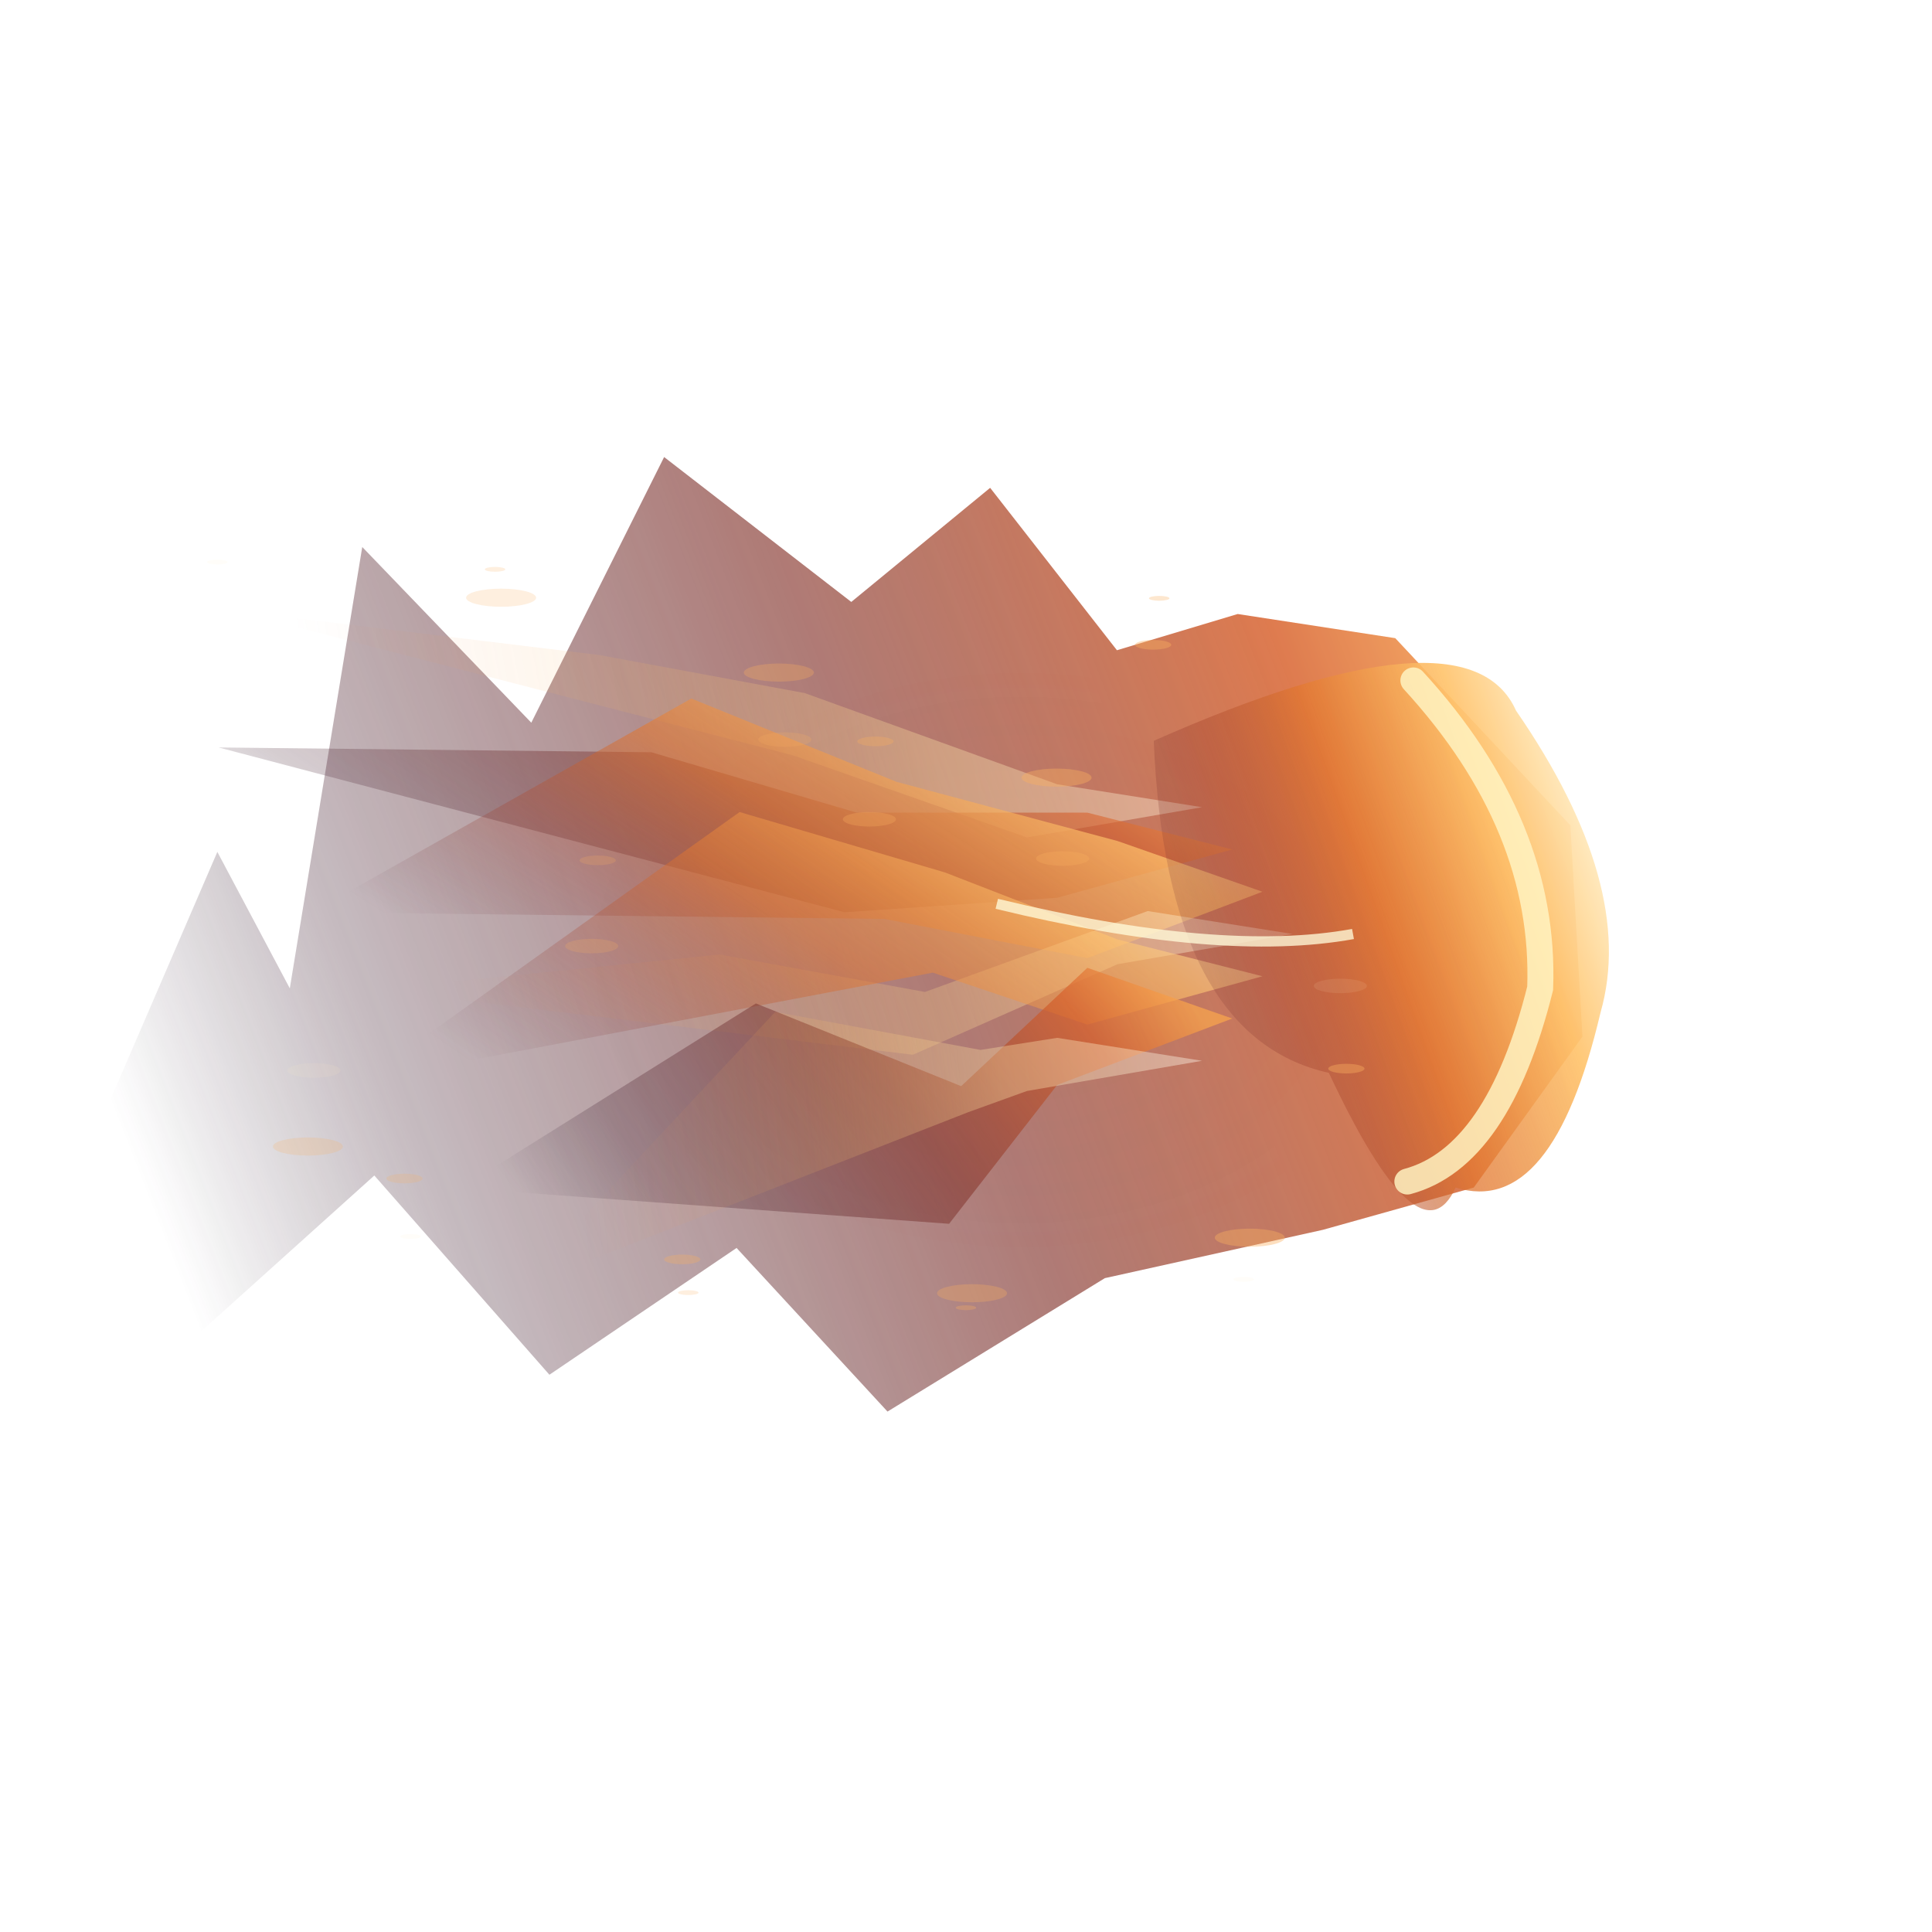
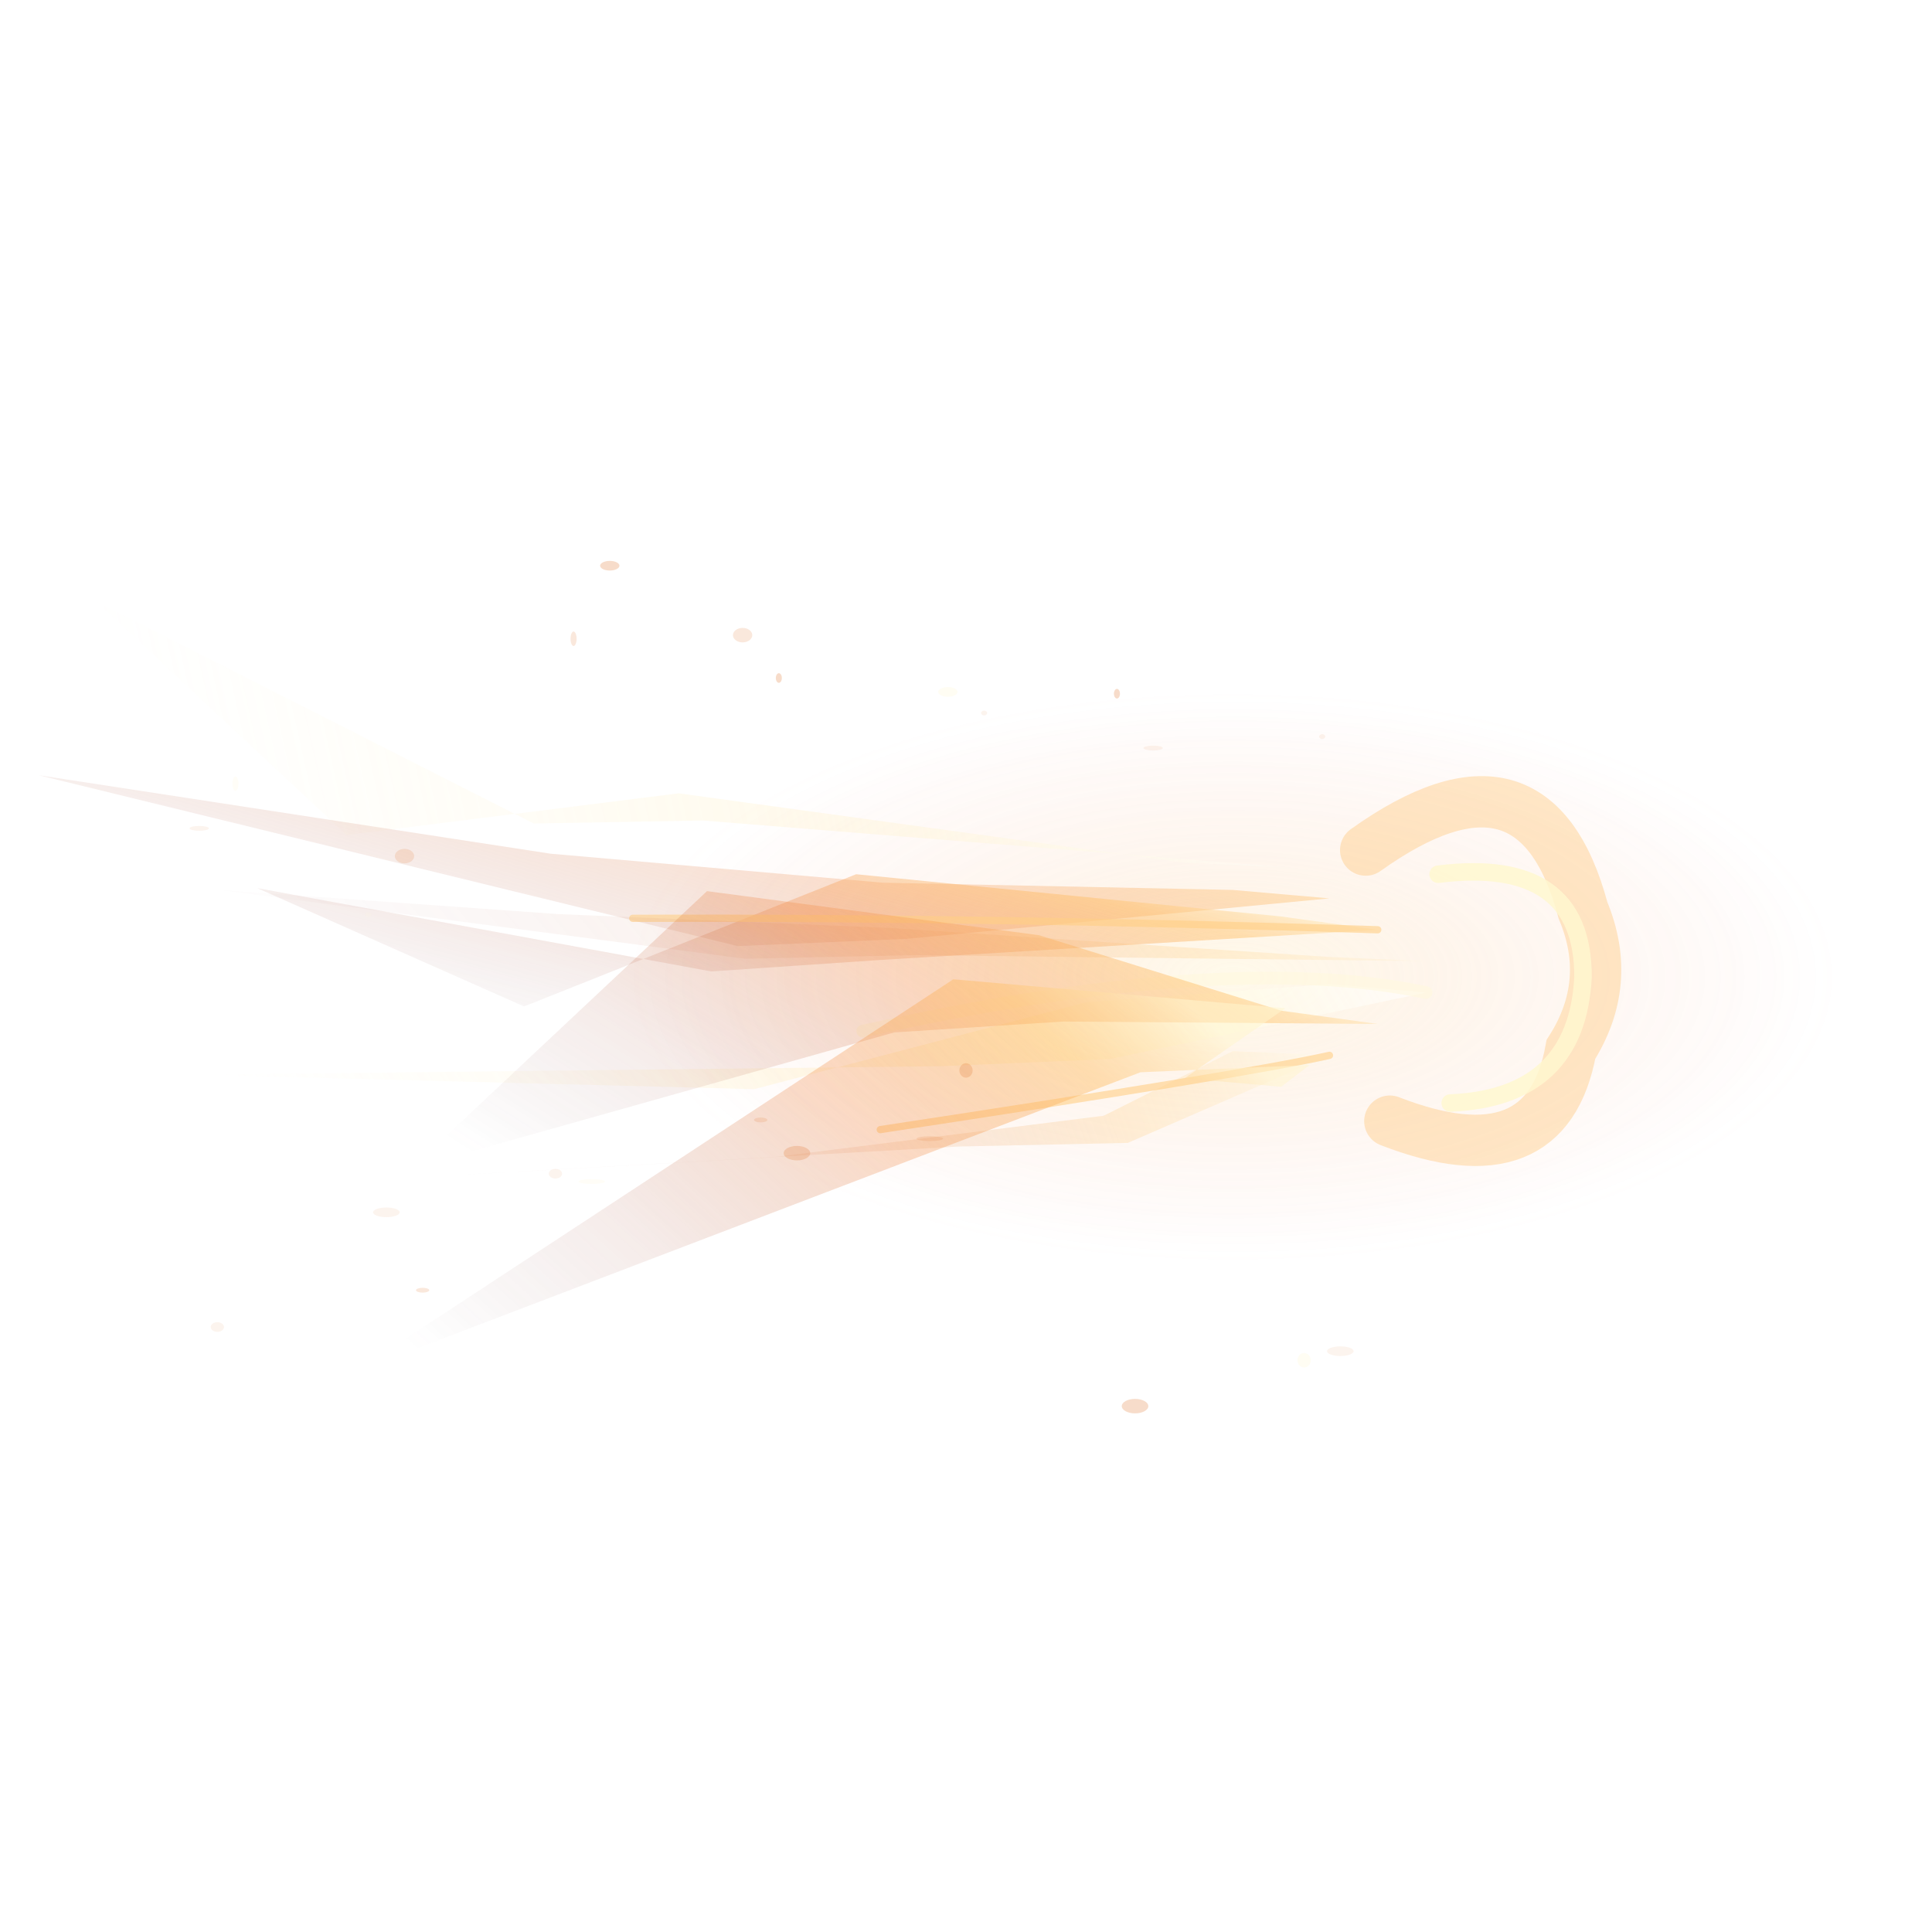
<svg xmlns="http://www.w3.org/2000/svg" width="320" height="320" viewBox="0 0 320 320">
  <defs>
-     <linearGradient id="blood" x1="0%" y1="60%" x2="100%" y2="35%">
-       <stop offset="0" stop-color="#24182b" stop-opacity="0" />
-       <stop offset=".18" stop-color="#462333" stop-opacity=".37" />
-       <stop offset=".55" stop-color="#823129" stop-opacity=".77" />
-       <stop offset=".85" stop-color="#d7602b" />
-       <stop offset="1" stop-color="#fba64b" />
+     <linearGradient id="a" x1="0%" y1="80%" x2="100%" y2="35%">
+       <stop offset="0" stop-color="#542735" stop-opacity="0" />
+       <stop offset=".29" stop-color="#a64b36" stop-opacity=".17" />
+       <stop offset=".60" stop-color="#f18742" stop-opacity=".48" />
+       <stop offset=".85" stop-color="#ffbf67" stop-opacity=".78" />
+       <stop offset="1" stop-color="#fff4ce" stop-opacity=".90" />
    </linearGradient>
-     <linearGradient id="saffron" x1="4%" y1="74%" x2="98%" y2="34%">
-       <stop offset="0" stop-color="#4e2135" stop-opacity="0" />
-       <stop offset=".27" stop-color="#a3422f" stop-opacity=".42" />
-       <stop offset=".52" stop-color="#e27831" stop-opacity=".83" />
-       <stop offset=".81" stop-color="#ffc36c" />
-       <stop offset="1" stop-color="#ffebc0" />
+     <linearGradient id="b" x1="0%" y1="50%" x2="100%" y2="45%">
+       <stop offset="0" stop-color="#802c38" stop-opacity="0" />
+       <stop offset=".41" stop-color="#d47346" stop-opacity=".22" />
+       <stop offset=".78" stop-color="#ffd18a" stop-opacity=".75" />
+       <stop offset="1" stop-color="#fff9e6" />
    </linearGradient>
-     <linearGradient id="white" x1="8%" y1="43%" x2="100%" y2="39%">
-       <stop offset="0" stop-color="#ec803e" stop-opacity="0" />
-       <stop offset=".38" stop-color="#fbbd62" stop-opacity=".35" />
-       <stop offset=".69" stop-color="#ffe6a7" stop-opacity=".87" />
-       <stop offset="1" stop-color="#fffdf2" />
+     <linearGradient id="c" x1="0%" y1="55%" x2="100%" y2="50%">
+       <stop offset="0" stop-color="#fff5c9" stop-opacity="0" />
+       <stop offset=".56" stop-color="#ffe6a2" stop-opacity=".47" />
+       <stop offset=".82" stop-color="#fffce2" stop-opacity=".86" />
+       <stop offset="1" stop-color="#ffffff" />
    </linearGradient>
-     <radialGradient id="dust">
-       <stop offset="0" stop-color="#ffe1a8" stop-opacity=".44" />
-       <stop offset=".21" stop-color="#f9a052" stop-opacity=".22" />
-       <stop offset=".72" stop-color="#9b514b" stop-opacity=".09" />
-       <stop offset="1" stop-color="#5e3144" stop-opacity="0" />
+     <radialGradient id="halo">
+       <stop offset="0" stop-color="#ffe8a2" stop-opacity=".38" />
+       <stop offset=".43" stop-color="#f9a354" stop-opacity=".17" />
+       <stop offset="1" stop-color="#f17051" stop-opacity="0" />
    </radialGradient>
  </defs>
-   <ellipse cx="169" cy="159" rx="74.0" ry="54" fill="url(#dust)" opacity=".16" />
-   <path d="M 12.0 196.7 L 36.0 141.1 L 48.0 163.7 L 60.0 90.6 L 88.0 119.7 L 110.0 75.7 L 141.0 99.7 L 164.0 80.8 L 185.0 107.7 L 205.0 101.7 L 231.1 105.7 L 260.1 136.7 L 262.1 171.7 L 244.1 196.7 L 219.1 203.7 L 183.0 211.7 L 147.0 233.8 L 122.0 206.7 L 91.0 227.7 L 62.0 194.7 L 32.0 221.7 Z" fill="url(#blood)" opacity=".83" />
-   <path d="M 38.4 101.1 L 99.3 108.5 L 133.3 114.8 L 175.1 129.9 L 199.1 133.7 L 170.1 138.7 L 131.3 125.1 L 38.4 101.1 Z" fill="url(#white)" opacity="0.4" />
-   <path d="M 36.2 123.8 L 107.9 124.6 L 141.9 134.6 L 180.1 134.6 L 204.1 140.7 L 175.1 148.7 L 139.9 151.1 L 36.2 123.8 Z" fill="url(#blood)" opacity="0.6" />
-   <path d="M 51.7 151.1 L 114.5 115.7 L 148.5 129.5 L 185.1 139.3 L 209.1 147.7 L 180.1 158.7 L 146.5 152.2 L 51.7 151.1 Z" fill="url(#saffron)" opacity="0.7" />
-   <path d="M 62.0 163.9 L 119.2 158.1 L 153.2 164.3 L 190.1 150.9 L 214.1 154.7 L 185.1 159.7 L 151.2 174.7 L 62.0 163.9 Z" fill="url(#white)" opacity="0.4" />
-   <path d="M 60.1 179.0 L 122.5 134.5 L 156.5 144.5 L 185.1 155.6 L 209.1 161.7 L 180.1 169.7 L 154.5 161.1 L 60.1 179.0 Z" fill="url(#saffron)" opacity="0.6" />
-   <path d="M 76.3 196.8 L 125.2 166.2 L 159.2 179.9 L 180.1 160.3 L 204.1 168.7 L 175.1 179.7 L 157.2 202.7 L 76.3 196.8 Z" fill="url(#blood)" opacity="0.7" />
-   <path d="M 85.5 213.5 L 128.4 167.6 L 162.4 173.9 L 175.1 171.9 L 199.1 175.7 L 170.1 180.7 L 160.4 184.2 L 85.5 213.5 Z" fill="url(#white)" opacity="0.4" />
-   <path d="M191.1 122.7 Q243.1 99.7 251.1 117.7 Q271.1 146.7 265.1 167.7 Q257.1 201.7 241.1 196.7 Q235.1 209.7 220.1 177.7 Q193.1 171.7 191.1 122.7 Z" fill="url(#saffron)" opacity=".92" />
-   <path d="M234.1 112.7 Q256.1 136.7 255.1 163.7 Q248.1 191.7 233.1 195.7" fill="none" stroke="#fff4c3" stroke-width="4.3" stroke-linecap="round" opacity=".83" />
-   <path d="M165.1 149.7 Q202.1 158.7 224.1 154.7" fill="none" stroke="#fffad8" stroke-width="1.7" opacity=".78" />
-   <ellipse cx="68.0" cy="204.8" rx="1.7" ry="0.4" fill="#ffefbd" opacity="0.1" />
-   <ellipse cx="99.0" cy="142.5" rx="3.0" ry="0.8" fill="#f9ae5f" opacity="0.2" />
-   <ellipse cx="130.0" cy="122.5" rx="4.4" ry="1.2" fill="#f9ae5f" opacity="0.2" />
-   <ellipse cx="161.0" cy="214.2" rx="5.8" ry="1.5" fill="#f9ae5f" opacity="0.3" />
-   <ellipse cx="192.0" cy="99.1" rx="1.7" ry="0.4" fill="#f9ae5f" opacity="0.3" />
-   <ellipse cx="223.0" cy="177.0" rx="3.0" ry="0.8" fill="#f9ae5f" opacity="0.4" />
-   <ellipse cx="52.0" cy="177.3" rx="4.4" ry="1.2" fill="#ffefbd" opacity="0.1" />
-   <ellipse cx="83.0" cy="99.0" rx="5.8" ry="1.5" fill="#f9ae5f" opacity="0.2" />
-   <ellipse cx="114.0" cy="214.1" rx="1.7" ry="0.4" fill="#f9ae5f" opacity="0.2" />
-   <ellipse cx="145.0" cy="122.8" rx="3.0" ry="0.8" fill="#f9ae5f" opacity="0.3" />
-   <ellipse cx="176.0" cy="142.2" rx="4.4" ry="1.2" fill="#f9ae5f" opacity="0.3" />
-   <ellipse cx="207.0" cy="205.0" rx="5.8" ry="1.5" fill="#f9ae5f" opacity="0.4" />
-   <ellipse cx="36.0" cy="93.1" rx="1.7" ry="0.4" fill="#ffefbd" opacity="0.1" />
-   <ellipse cx="67.0" cy="195.2" rx="3.0" ry="0.8" fill="#f9ae5f" opacity="0.2" />
-   <ellipse cx="98.0" cy="156.7" rx="4.4" ry="1.2" fill="#f9ae5f" opacity="0.2" />
-   <ellipse cx="129.0" cy="111.4" rx="5.8" ry="1.5" fill="#f9ae5f" opacity="0.3" />
-   <ellipse cx="160.0" cy="216.6" rx="1.7" ry="0.4" fill="#f9ae5f" opacity="0.3" />
-   <ellipse cx="191.0" cy="106.8" rx="3.0" ry="0.8" fill="#f9ae5f" opacity="0.4" />
-   <ellipse cx="222.0" cy="163.3" rx="4.4" ry="1.2" fill="#ffefbd" opacity="0.1" />
-   <ellipse cx="51.0" cy="189.9" rx="5.8" ry="1.5" fill="#f9ae5f" opacity="0.2" />
-   <ellipse cx="82.0" cy="94.3" rx="1.7" ry="0.4" fill="#f9ae5f" opacity="0.2" />
-   <ellipse cx="113.0" cy="208.6" rx="3.0" ry="0.8" fill="#f9ae5f" opacity="0.3" />
-   <ellipse cx="144.0" cy="135.7" rx="4.4" ry="1.2" fill="#f9ae5f" opacity="0.3" />
-   <ellipse cx="175.0" cy="128.8" rx="5.8" ry="1.5" fill="#f9ae5f" opacity="0.4" />
-   <ellipse cx="206.0" cy="211.9" rx="1.7" ry="0.4" fill="#ffefbd" opacity="0.1" />
+   <ellipse cx="204.2" cy="161.8" rx="100" ry="47" fill="url(#halo)" opacity=".58" />
+   <path d="M 15.9 99.6 L 57.4 138.3 L 112.4 131.4 L 196.2 142.9 L 212.2 143.6 L 116.4 135.9 L 88.4 136.4 L 15.9 99.6 Z" fill="url(#c)" opacity="0.4" />
+   <path d="M 6.4 128.4 L 91.2 141.4 L 146.2 146.2 L 204.2 147.4 L 220.2 148.8 L 150.2 155.5 L 122.2 156.7 L 6.4 128.4 Z" fill="url(#a)" opacity="0.5" />
+   <path d="M 42.6 147.1 L 86.8 166.7 L 141.8 144.8 L 212.2 151.8 L 228.2 154.0 L 145.8 159.0 L 117.8 160.9 L 42.6 147.1 Z" fill="url(#a)" opacity="0.6" />
+   <path d="M104.8 152.1 Q164.8 151.9 228.2 154.0" fill="none" stroke="#ffcf85" stroke-width="1.2" opacity=".60" stroke-linecap="round" />
+   <path d="M 36.3 147.4 L 92.4 151.4 L 147.4 153.7 L 220.2 158.5 L 236.2 159.2 L 151.4 158.2 L 123.4 158.8 L 36.3 147.4 Z" fill="url(#b)" opacity="0.4" />
+   <path d="M 32.2 178.0 L 124.9 180.4 L 179.9 166.0 L 220.2 163.0 L 236.2 164.4 L 183.9 175.4 L 155.9 176.6 L 32.2 178.0 Z" fill="url(#c)" opacity="0.6" />
+   <path d="M142.9 170.8 Q202.9 157.4 236.2 164.4" fill="none" stroke="#fff9de" stroke-width="2.1" opacity=".60" stroke-linecap="round" />
+   <path d="M 68.2 193.5 L 117.1 147.6 L 172.1 154.9 L 212.2 167.4 L 228.2 169.6 L 176.1 169.2 L 148.1 171.0 L 68.2 193.5 Z" fill="url(#a)" opacity="0.6" />
+   <path d="M 56.7 195.7 L 127.8 191.7 L 182.8 184.8 L 204.2 174.1 L 220.2 174.8 L 186.8 189.3 L 158.8 189.9 L 56.7 195.7 Z" fill="url(#b)" opacity="0.4" />
+   <path d="M145.8 187.1 Q205.8 178.0 220.2 174.8" fill="none" stroke="#ffcf85" stroke-width="1.2" opacity=".60" stroke-linecap="round" />
+   <path d="M 58.7 227.3 L 157.9 162.2 L 212.9 167.0 L 196.2 178.6 L 212.2 180.0 L 216.9 176.4 L 188.9 177.6 L 58.7 227.3 Z" fill="url(#a)" opacity="0.6" />
+   <path d="M226.2 140.8 Q254.2 120.8 262.2 150.8 Q267.2 162.8 260.2 173.8 Q256.2 195.8 230.2 185.7" fill="none" stroke="#ffc474" stroke-width="8.5" stroke-linecap="round" opacity=".39" />
+   <path d="M238.2 144.8 Q262.2 141.8 262.2 161.8 Q261.2 181.8 240.2 182.7" fill="none" stroke="#fff8cf" stroke-width="2.9" stroke-linecap="round" opacity=".83" />
+   <ellipse cx="61.0" cy="151.5" rx="0.5" ry="0.4" fill="#fff7d6" opacity="0.1" />
+   <ellipse cx="92.0" cy="194.4" rx="1.1" ry="0.8" fill="#e58b4e" opacity="0.1" />
+   <ellipse cx="123.0" cy="105.2" rx="1.6" ry="1.2" fill="#e58b4e" opacity="0.2" />
+   <ellipse cx="154.0" cy="188.6" rx="2.2" ry="0.4" fill="#e58b4e" opacity="0.2" />
+   <ellipse cx="185.0" cy="114.9" rx="0.5" ry="0.8" fill="#e58b4e" opacity="0.3" />
+   <ellipse cx="216.0" cy="225.3" rx="1.1" ry="1.2" fill="#fff7d6" opacity="0.3" />
+   <ellipse cx="33.0" cy="137.2" rx="1.6" ry="0.4" fill="#e58b4e" opacity="0.1" />
+   <ellipse cx="64.0" cy="200.8" rx="2.2" ry="0.8" fill="#e58b4e" opacity="0.1" />
+   <ellipse cx="95.0" cy="105.8" rx="0.5" ry="1.2" fill="#e58b4e" opacity="0.2" />
+   <ellipse cx="126.0" cy="185.5" rx="1.1" ry="0.4" fill="#e58b4e" opacity="0.2" />
+   <ellipse cx="157.0" cy="114.6" rx="1.6" ry="0.8" fill="#fff7d6" opacity="0.3" />
+   <ellipse cx="188.0" cy="232.9" rx="2.2" ry="1.2" fill="#e58b4e" opacity="0.3" />
+   <ellipse cx="219.0" cy="122.0" rx="0.5" ry="0.4" fill="#e58b4e" opacity="0.1" />
+   <ellipse cx="36.0" cy="219.8" rx="1.1" ry="0.8" fill="#e58b4e" opacity="0.1" />
+   <ellipse cx="67.0" cy="141.8" rx="1.6" ry="1.2" fill="#e58b4e" opacity="0.2" />
+   <ellipse cx="98.0" cy="195.7" rx="2.2" ry="0.4" fill="#fff7d6" opacity="0.2" />
+   <ellipse cx="129.0" cy="112.3" rx="0.5" ry="0.8" fill="#e58b4e" opacity="0.3" />
+   <ellipse cx="160.0" cy="177.3" rx="1.1" ry="1.2" fill="#e58b4e" opacity="0.3" />
+   <ellipse cx="191.0" cy="123.9" rx="1.6" ry="0.4" fill="#e58b4e" opacity="0.1" />
+   <ellipse cx="222.0" cy="223.8" rx="2.2" ry="0.8" fill="#e58b4e" opacity="0.1" />
+   <ellipse cx="39.0" cy="129.8" rx="0.5" ry="1.2" fill="#fff7d6" opacity="0.2" />
+   <ellipse cx="70.0" cy="213.7" rx="1.1" ry="0.4" fill="#e58b4e" opacity="0.2" />
+   <ellipse cx="101.0" cy="93.7" rx="1.6" ry="0.8" fill="#e58b4e" opacity="0.3" />
+   <ellipse cx="132.0" cy="191.0" rx="2.2" ry="1.2" fill="#e58b4e" opacity="0.3" />
+   <ellipse cx="163.0" cy="118.1" rx="0.5" ry="0.4" fill="#e58b4e" opacity="0.1" />
</svg>
